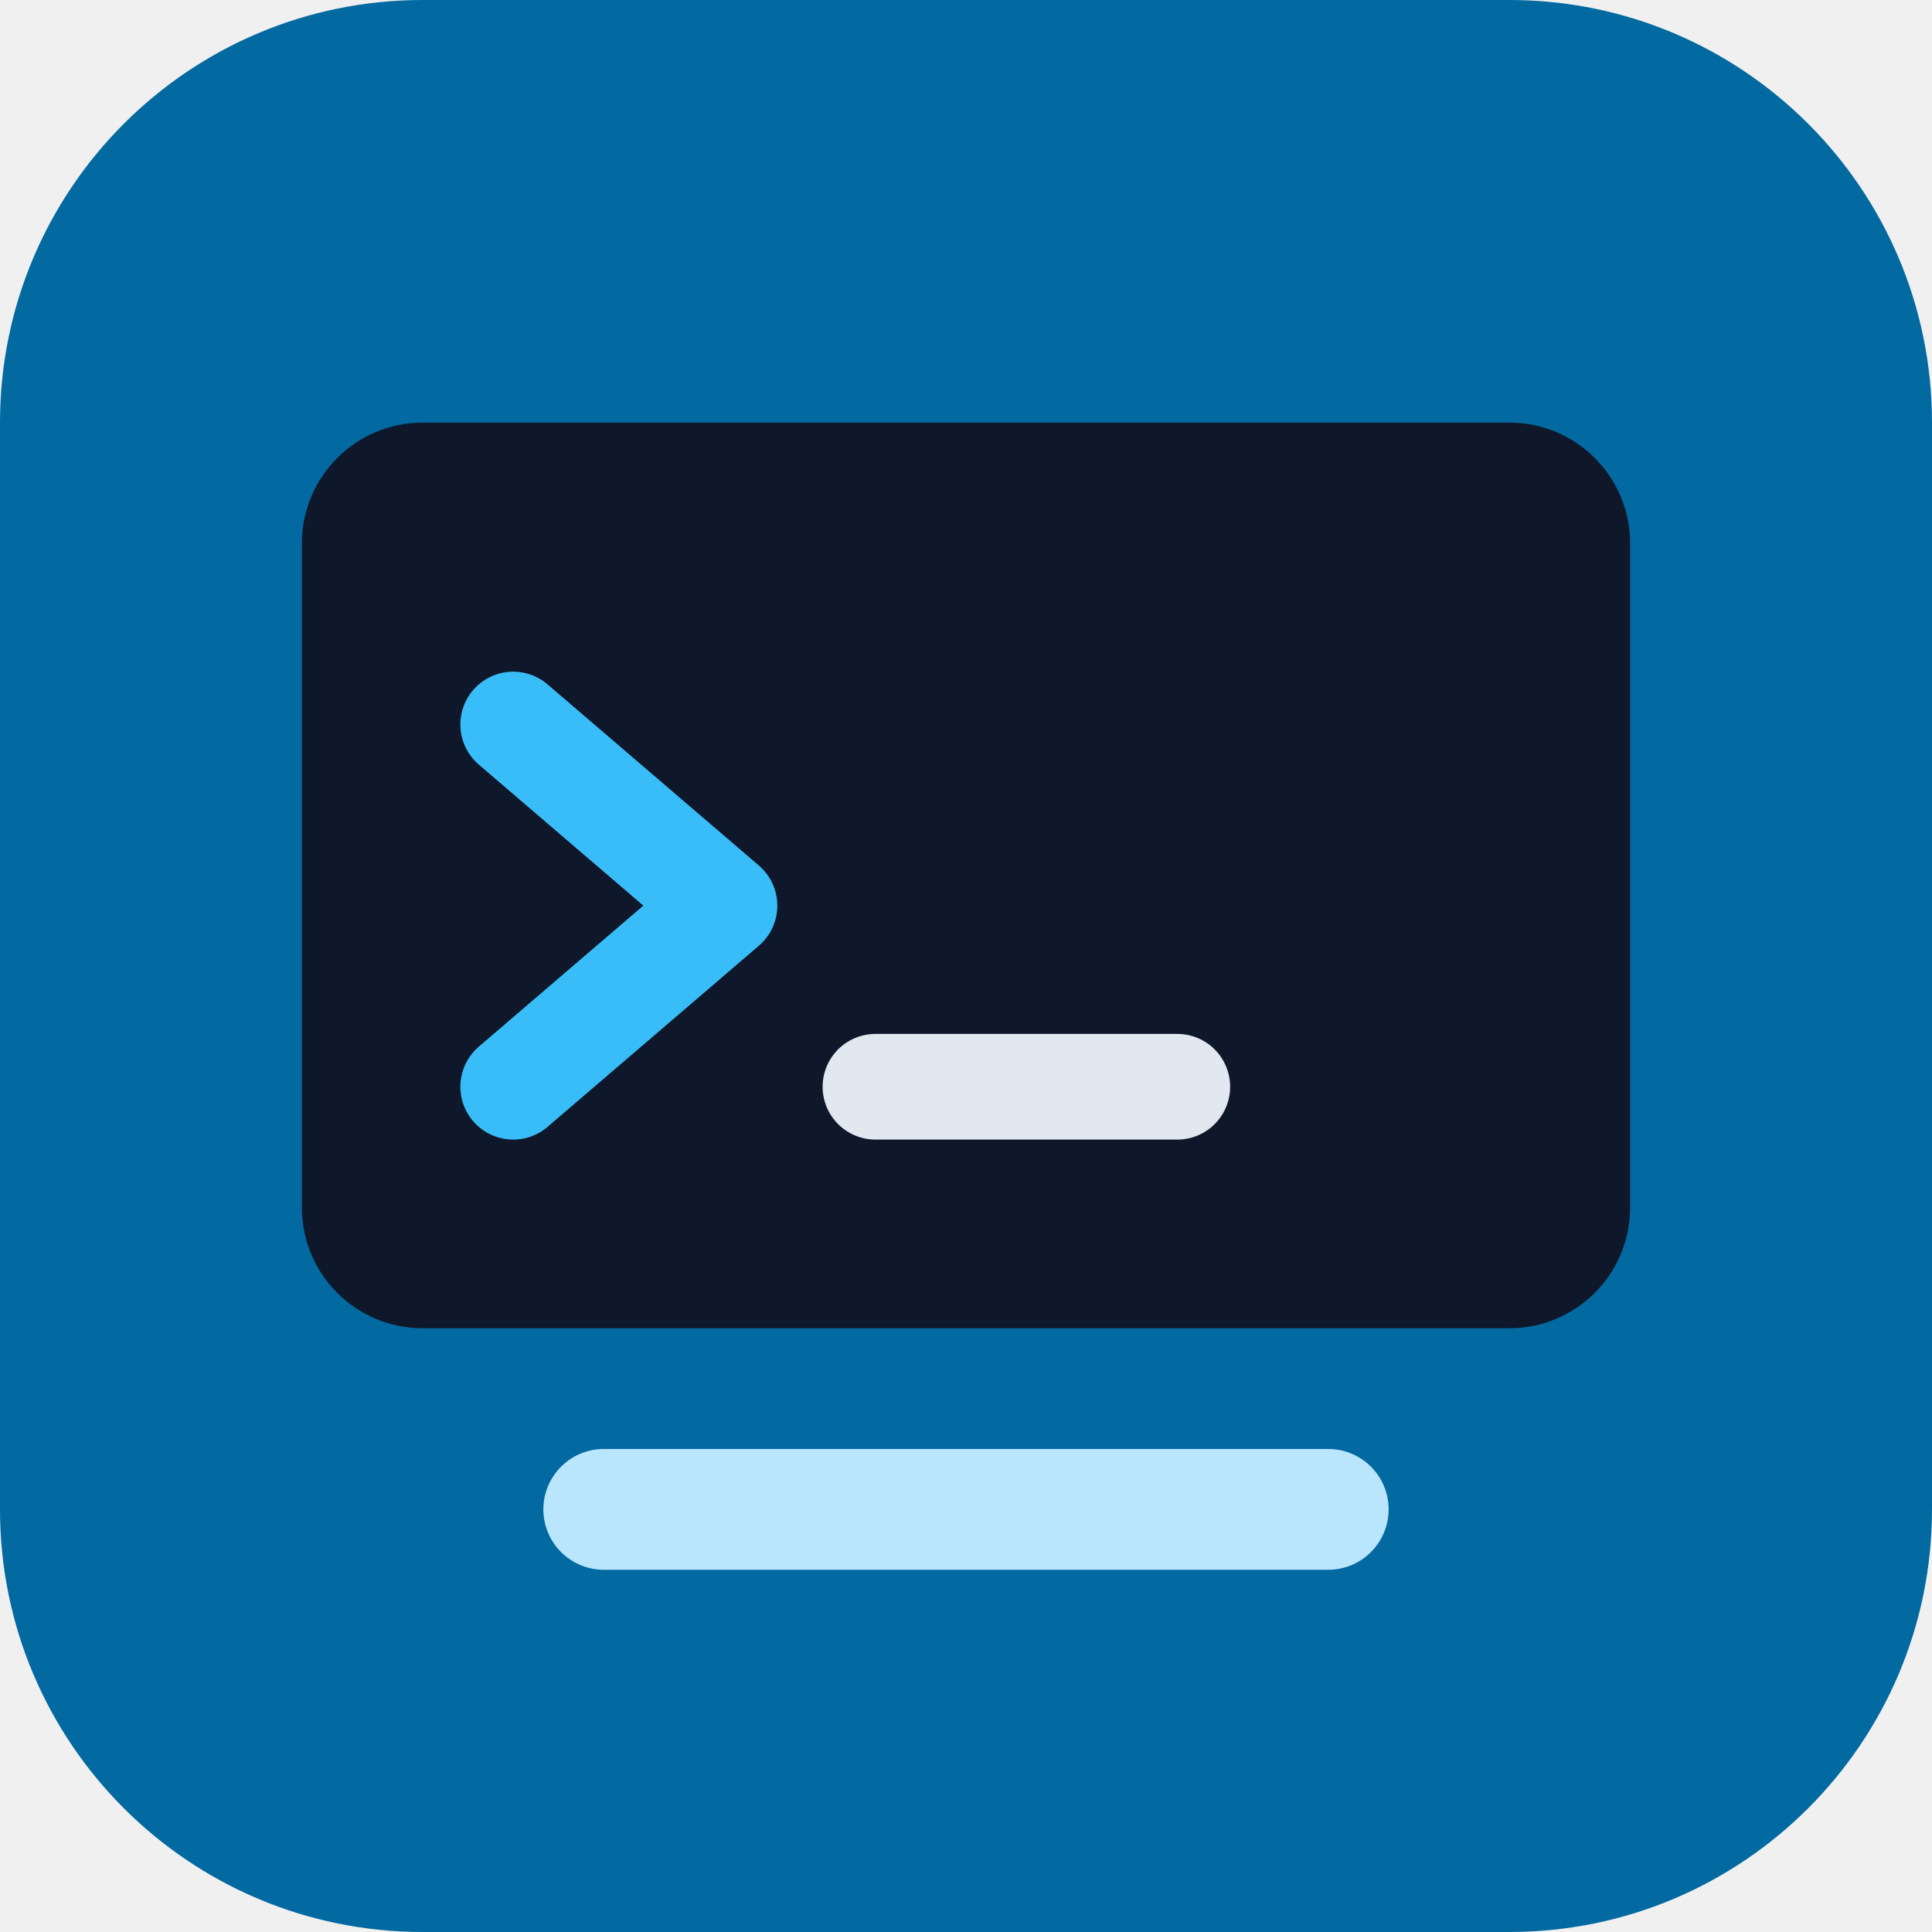
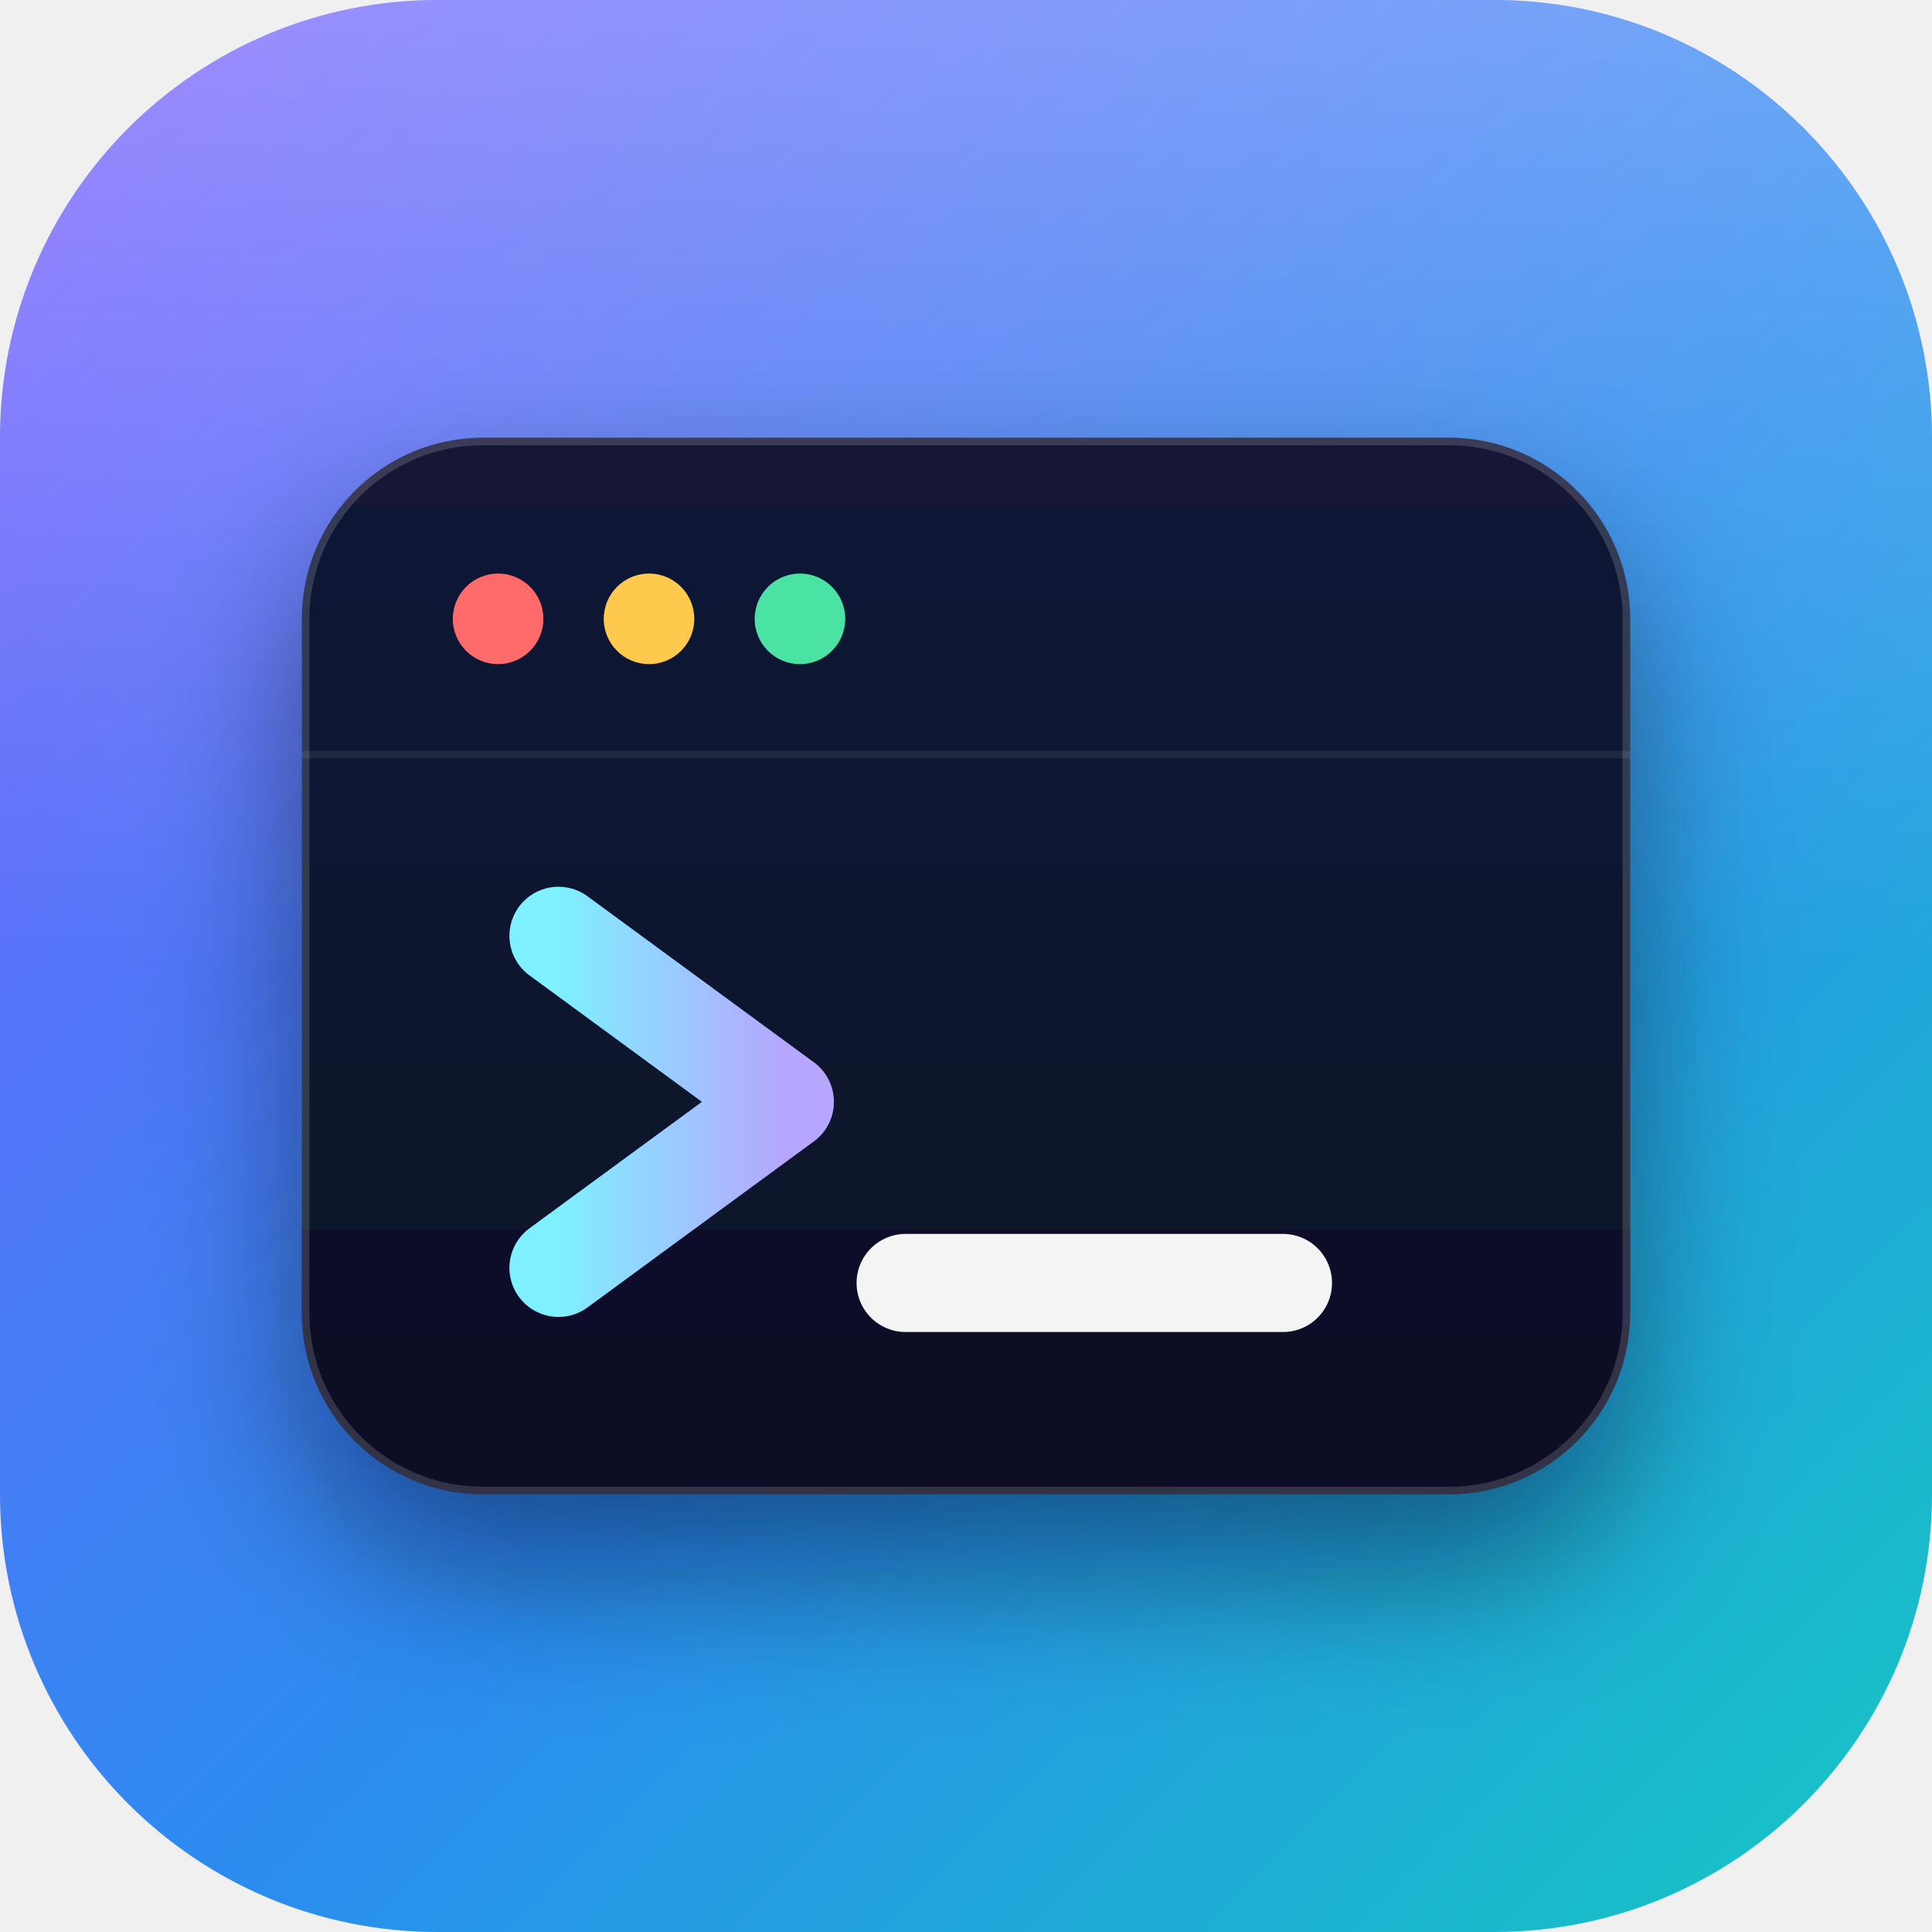
- <svg xmlns="http://www.w3.org/2000/svg" viewBox="0 0 64 64">
-   <rect width="64" height="64" rx="14" fill="#0369a1" />
-   <rect x="10" y="14" width="44" height="30" rx="4" fill="#0f172a" />
-   <path d="M17 24l7 6-7 6" fill="none" stroke="#38bdf8" stroke-width="3.5" stroke-linecap="round" stroke-linejoin="round" />
-   <path d="M29 36h10" stroke="#e2e8f0" stroke-width="3.5" stroke-linecap="round" />
-   <rect x="18" y="48" width="28" height="4" rx="2" fill="#bae6fd" />
+ <svg xmlns="http://www.w3.org/2000/svg" viewBox="0 0 256 256" role="img" aria-label="GFV">
+   <defs>
+     <linearGradient id="bg" x1="0" y1="0" x2="1" y2="1">
+       <stop offset="0" stop-color="#7c5cff" />
+       <stop offset="0.55" stop-color="#2b8cf0" />
+       <stop offset="1" stop-color="#14c8c0" />
+     </linearGradient>
+     <linearGradient id="shine" x1="0" y1="0" x2="0" y2="1">
+       <stop offset="0" stop-color="#ffffff" stop-opacity="0.28" />
+       <stop offset="0.5" stop-color="#ffffff" stop-opacity="0" />
+     </linearGradient>
+     <linearGradient id="win" x1="0" y1="0" x2="0" y2="1">
+       <stop offset="0" stop-color="#121936" />
+       <stop offset="1" stop-color="#0a0f26" />
+     </linearGradient>
+     <linearGradient id="prompt" x1="0" y1="0" x2="1" y2="0">
+       <stop offset="0" stop-color="#7ef0ff" />
+       <stop offset="1" stop-color="#b7a6ff" />
+     </linearGradient>
+     <filter id="shadow" x="-20%" y="-20%" width="140%" height="150%">
+       <feDropShadow dx="0" dy="10" stdDeviation="10" flood-color="#070b1f" flood-opacity="0.45" />
+     </filter>
+   </defs>
+   <rect width="256" height="256" rx="58" fill="url(#bg)" />
+   <rect width="256" height="256" rx="58" fill="url(#shine)" />
+   <g filter="url(#shadow)">
+     <rect x="40" y="58" width="176" height="140" rx="24" fill="url(#win)" />
+   </g>
+   <rect x="40.5" y="58.5" width="175" height="139" rx="23.5" fill="none" stroke="#ffffff" stroke-opacity="0.16" />
+   <circle cx="66" cy="82" r="6" fill="#ff6b6b" />
+   <circle cx="86" cy="82" r="6" fill="#ffc94d" />
+   <circle cx="106" cy="82" r="6" fill="#4be3a3" />
+   <path d="M40 100h176" stroke="#ffffff" stroke-opacity="0.08" />
+   <path d="M74 124l30 22-30 22" fill="none" stroke="url(#prompt)" stroke-width="13" stroke-linecap="round" stroke-linejoin="round" />
+   <path d="M120 170h50" fill="none" stroke="#ffffff" stroke-width="13" stroke-linecap="round" stroke-opacity="0.95" />
</svg>
